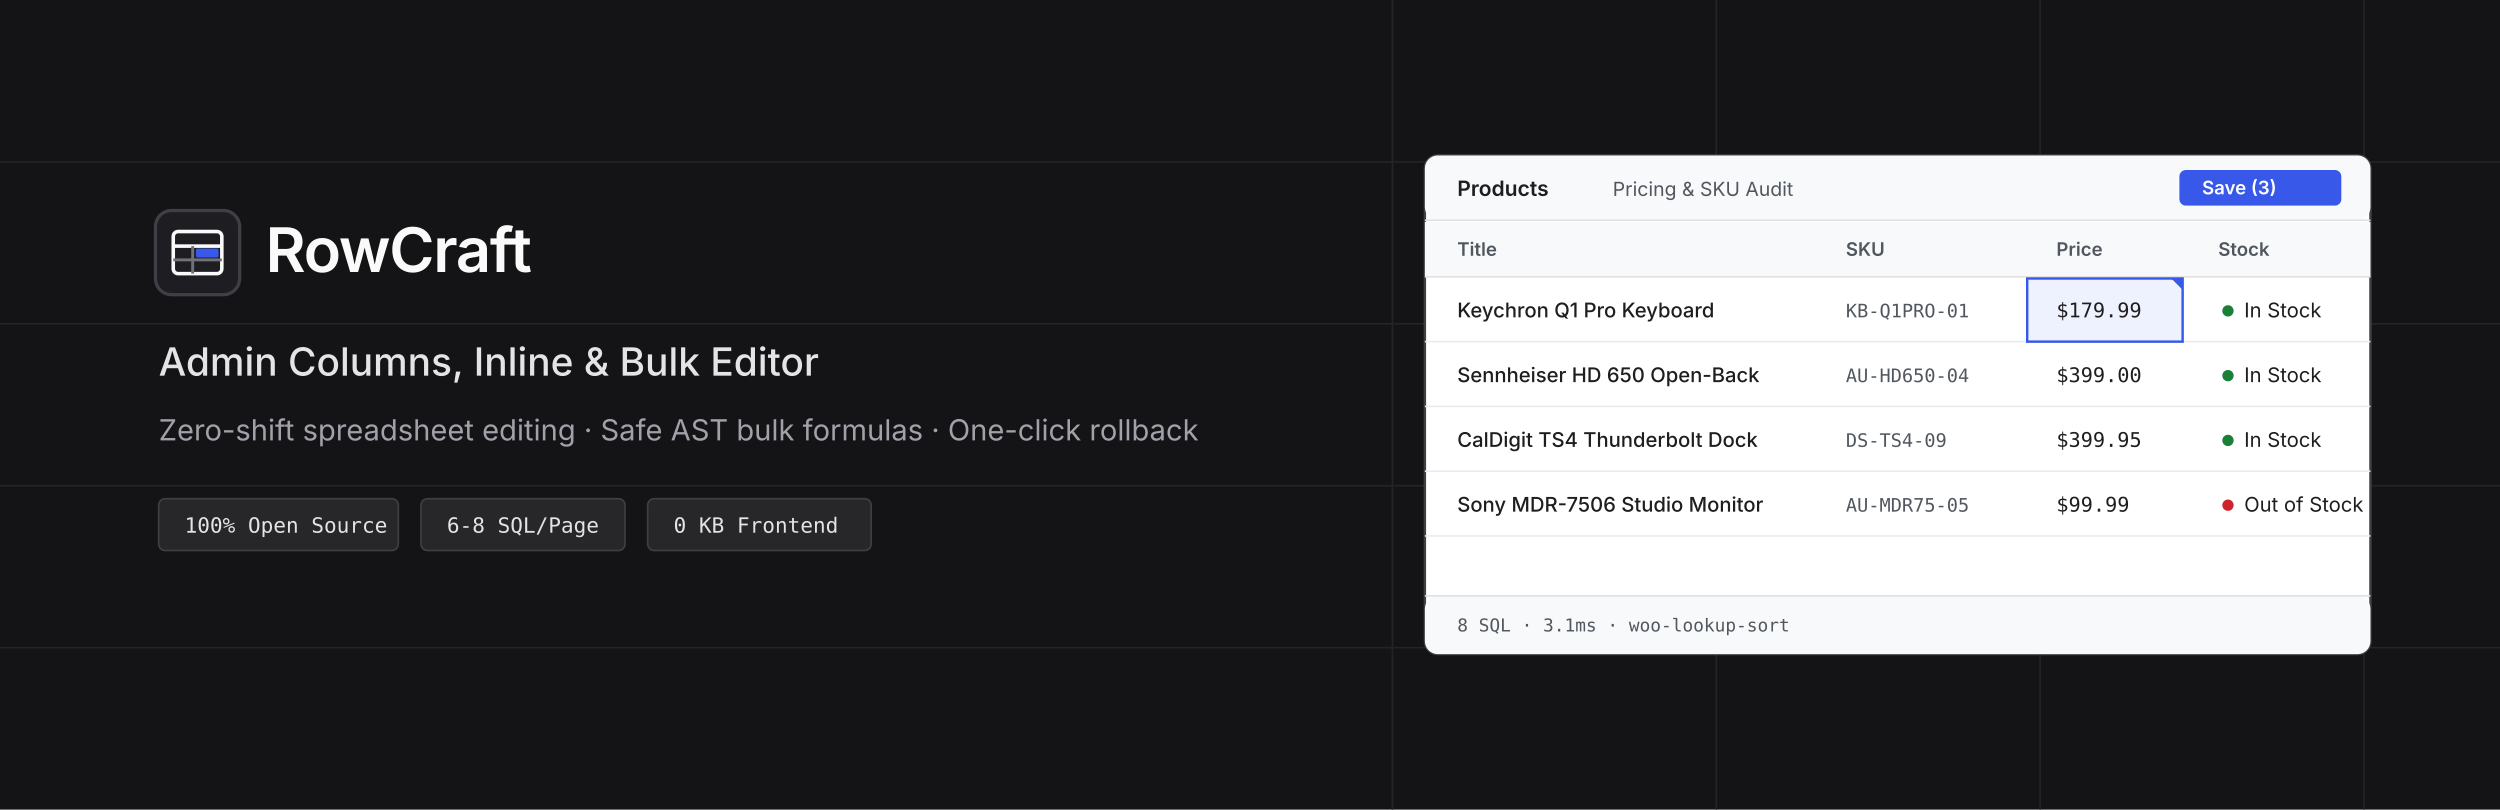
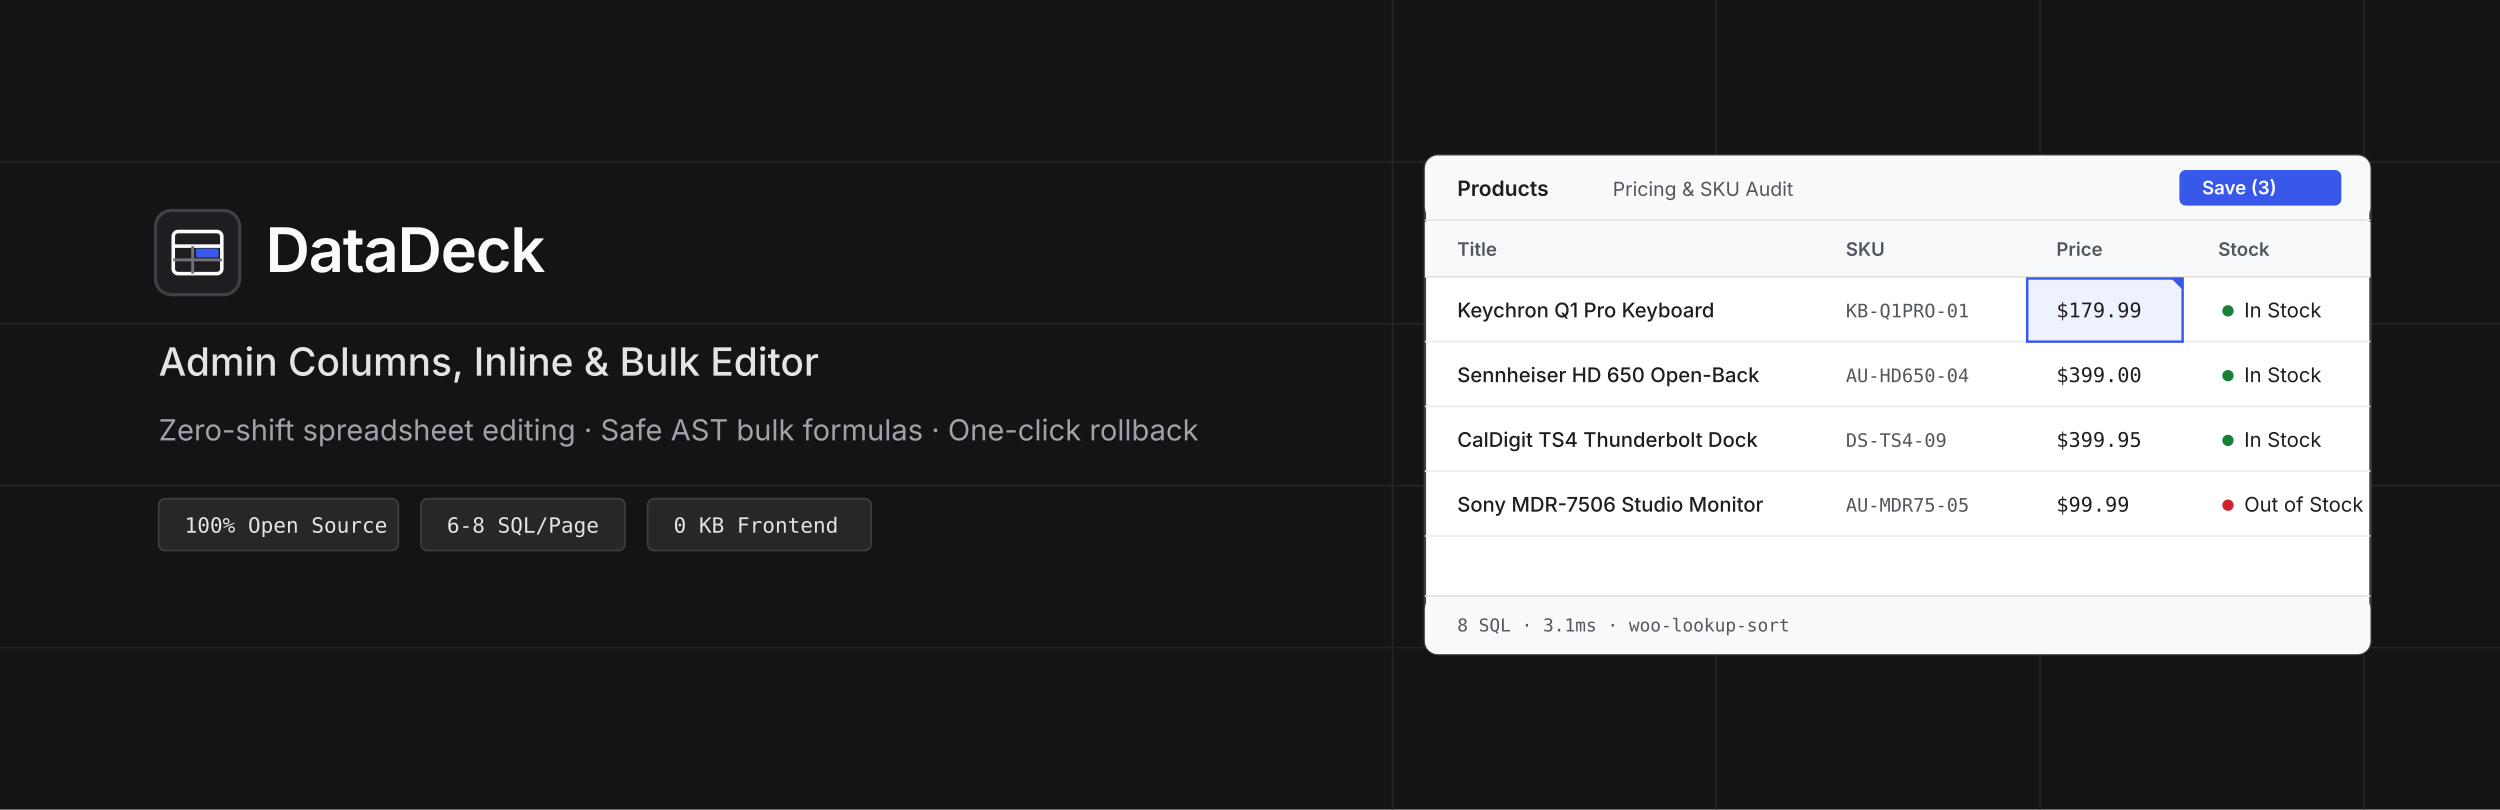
<svg xmlns="http://www.w3.org/2000/svg" viewBox="0 0 1544 500" width="1544" height="500" fill="none">
  <rect width="1544" height="500" fill="#141416" />
  <g stroke="#242428" stroke-width="1">
    <line x1="0" y1="100" x2="1544" y2="100" />
    <line x1="0" y1="200" x2="1544" y2="200" />
    <line x1="0" y1="300" x2="1544" y2="300" />
    <line x1="0" y1="400" x2="1544" y2="400" />
    <line x1="860" y1="0" x2="860" y2="500" />
    <line x1="1060" y1="0" x2="1060" y2="500" />
    <line x1="1260" y1="0" x2="1260" y2="500" />
    <line x1="1460" y1="0" x2="1460" y2="500" />
  </g>
  <g transform="translate(96, 130)">
    <rect width="52" height="52" rx="10" fill="#1E1E22" stroke="#3F3F46" stroke-width="2" />
    <rect x="11" y="13" width="30" height="26" rx="3" stroke="#FAFAFA" stroke-width="2.2" />
    <line x1="11" y1="22" x2="41" y2="22" stroke="#FAFAFA" stroke-width="2.2" />
    <line x1="11" y1="30.5" x2="41" y2="30.5" stroke="#71717A" stroke-width="1.8" />
    <line x1="23" y1="22" x2="23" y2="39" stroke="#71717A" stroke-width="1.8" />
    <rect x="25" y="23.5" width="14" height="5.5" rx="1" fill="#3858E9" />
-     <text x="68" y="38" fill="#FAFAFA" font-family="-apple-system, BlinkMacSystemFont, Segoe UI, sans-serif" font-size="38" font-weight="600" letter-spacing="-0.8">RowCraft</text>
+     <text x="68" y="38" fill="#FAFAFA" font-family="-apple-system, BlinkMacSystemFont, Segoe UI, sans-serif" font-size="38" font-weight="600" letter-spacing="-0.8">DataDeck</text>
    <text x="2" y="102" fill="#E4E4E7" font-family="-apple-system, BlinkMacSystemFont, Segoe UI, sans-serif" font-size="24" font-weight="500">Admin Columns, Inline &amp; Bulk Editor</text>
    <text x="2" y="142" fill="#A1A1AA" font-family="-apple-system, BlinkMacSystemFont, Segoe UI, sans-serif" font-size="18">Zero-shift spreadsheet editing · Safe AST bulk formulas · One-click rollback</text>
    <g transform="translate(2, 178)">
      <rect width="148" height="32" rx="4" fill="#27272A" stroke="#3F3F46" />
      <text x="16" y="21" fill="#E4E4E7" font-family="ui-monospace, SFMono-Regular, Menlo, monospace" font-size="13">100% Open Source</text>
      <rect x="162" width="126" height="32" rx="4" fill="#27272A" stroke="#3F3F46" />
      <text x="178" y="21" fill="#E4E4E7" font-family="ui-monospace, SFMono-Regular, Menlo, monospace" font-size="13">6-8 SQL/Page</text>
      <rect x="302" width="138" height="32" rx="4" fill="#27272A" stroke="#3F3F46" />
      <text x="318" y="21" fill="#E4E4E7" font-family="ui-monospace, SFMono-Regular, Menlo, monospace" font-size="13">0 KB Frontend</text>
    </g>
  </g>
  <g transform="translate(880, 96)">
    <rect width="584" height="308" rx="8" fill="#FFFFFF" stroke="#3F3F46" stroke-width="1.5" />
    <rect width="584" height="40" rx="8" fill="#F8F9FA" />
    <line x1="0" y1="40" x2="584" y2="40" stroke="#E0E0E2" />
    <text x="20" y="25" fill="#1E1E1E" font-family="-apple-system, sans-serif" font-size="13" font-weight="600">Products</text>
    <text x="116" y="25" fill="#50575E" font-family="-apple-system, sans-serif" font-size="12">Pricing &amp; SKU Audit</text>
    <rect x="466" y="9" width="100" height="22" rx="4" fill="#3858E9" />
    <text x="480" y="24" fill="#FFFFFF" font-family="-apple-system, sans-serif" font-size="11.5" font-weight="600">Save (3)</text>
    <rect y="41" width="584" height="34" fill="#F8F9FA" />
    <line x1="0" y1="75" x2="584" y2="75" stroke="#E0E0E2" />
    <text x="20" y="62" fill="#50575E" font-family="-apple-system, sans-serif" font-size="11.5" font-weight="600">Title</text>
    <text x="260" y="62" fill="#50575E" font-family="-apple-system, sans-serif" font-size="11.5" font-weight="600">SKU</text>
    <text x="390" y="62" fill="#50575E" font-family="-apple-system, sans-serif" font-size="11.5" font-weight="600">Price</text>
    <text x="490" y="62" fill="#50575E" font-family="-apple-system, sans-serif" font-size="11.5" font-weight="600">Stock</text>
    <g font-family="-apple-system, sans-serif" font-size="12.5" fill="#1E1E1E">
      <line x1="0" y1="115" x2="584" y2="115" stroke="#EBEBED" />
      <text x="20" y="100" font-weight="500">Keychron Q1 Pro Keyboard</text>
      <text x="260" y="100" font-family="ui-monospace, monospace" font-size="11.5" fill="#50575E">KB-Q1PRO-01</text>
      <rect x="372" y="76" width="96" height="39" fill="#EEF2FF" stroke="#3858E9" stroke-width="1.5" />
      <polygon points="461,76 468,76 468,83" fill="#3858E9" />
      <text x="390" y="100" font-family="ui-monospace, monospace">$179.99</text>
      <circle cx="496" cy="96" r="3.5" fill="#1A7F37" />
      <text x="506" y="100">In Stock</text>
      <line x1="0" y1="155" x2="584" y2="155" stroke="#EBEBED" />
      <text x="20" y="140" font-weight="500">Sennheiser HD 650 Open-Back</text>
      <text x="260" y="140" font-family="ui-monospace, monospace" font-size="11.5" fill="#50575E">AU-HD650-04</text>
      <text x="390" y="140" font-family="ui-monospace, monospace">$399.00</text>
      <circle cx="496" cy="136" r="3.5" fill="#1A7F37" />
      <text x="506" y="140">In Stock</text>
      <line x1="0" y1="195" x2="584" y2="195" stroke="#EBEBED" />
      <text x="20" y="180" font-weight="500">CalDigit TS4 Thunderbolt Dock</text>
      <text x="260" y="180" font-family="ui-monospace, monospace" font-size="11.5" fill="#50575E">DS-TS4-09</text>
      <text x="390" y="180" font-family="ui-monospace, monospace">$399.95</text>
      <circle cx="496" cy="176" r="3.5" fill="#1A7F37" />
      <text x="506" y="180">In Stock</text>
      <line x1="0" y1="235" x2="584" y2="235" stroke="#EBEBED" />
      <text x="20" y="220" font-weight="500">Sony MDR-7506 Studio Monitor</text>
      <text x="260" y="220" font-family="ui-monospace, monospace" font-size="11.5" fill="#50575E">AU-MDR75-05</text>
      <text x="390" y="220" font-family="ui-monospace, monospace">$99.99</text>
      <circle cx="496" cy="216" r="3.5" fill="#CF222E" />
      <text x="506" y="220">Out of Stock</text>
    </g>
    <rect y="272" width="584" height="36" rx="8" fill="#F8F9FA" />
    <line x1="0" y1="272" x2="584" y2="272" stroke="#E0E0E2" />
    <text x="20" y="294" fill="#50575E" font-family="ui-monospace, monospace" font-size="11">8 SQL · 3.1ms · woo-lookup-sort</text>
  </g>
</svg>
